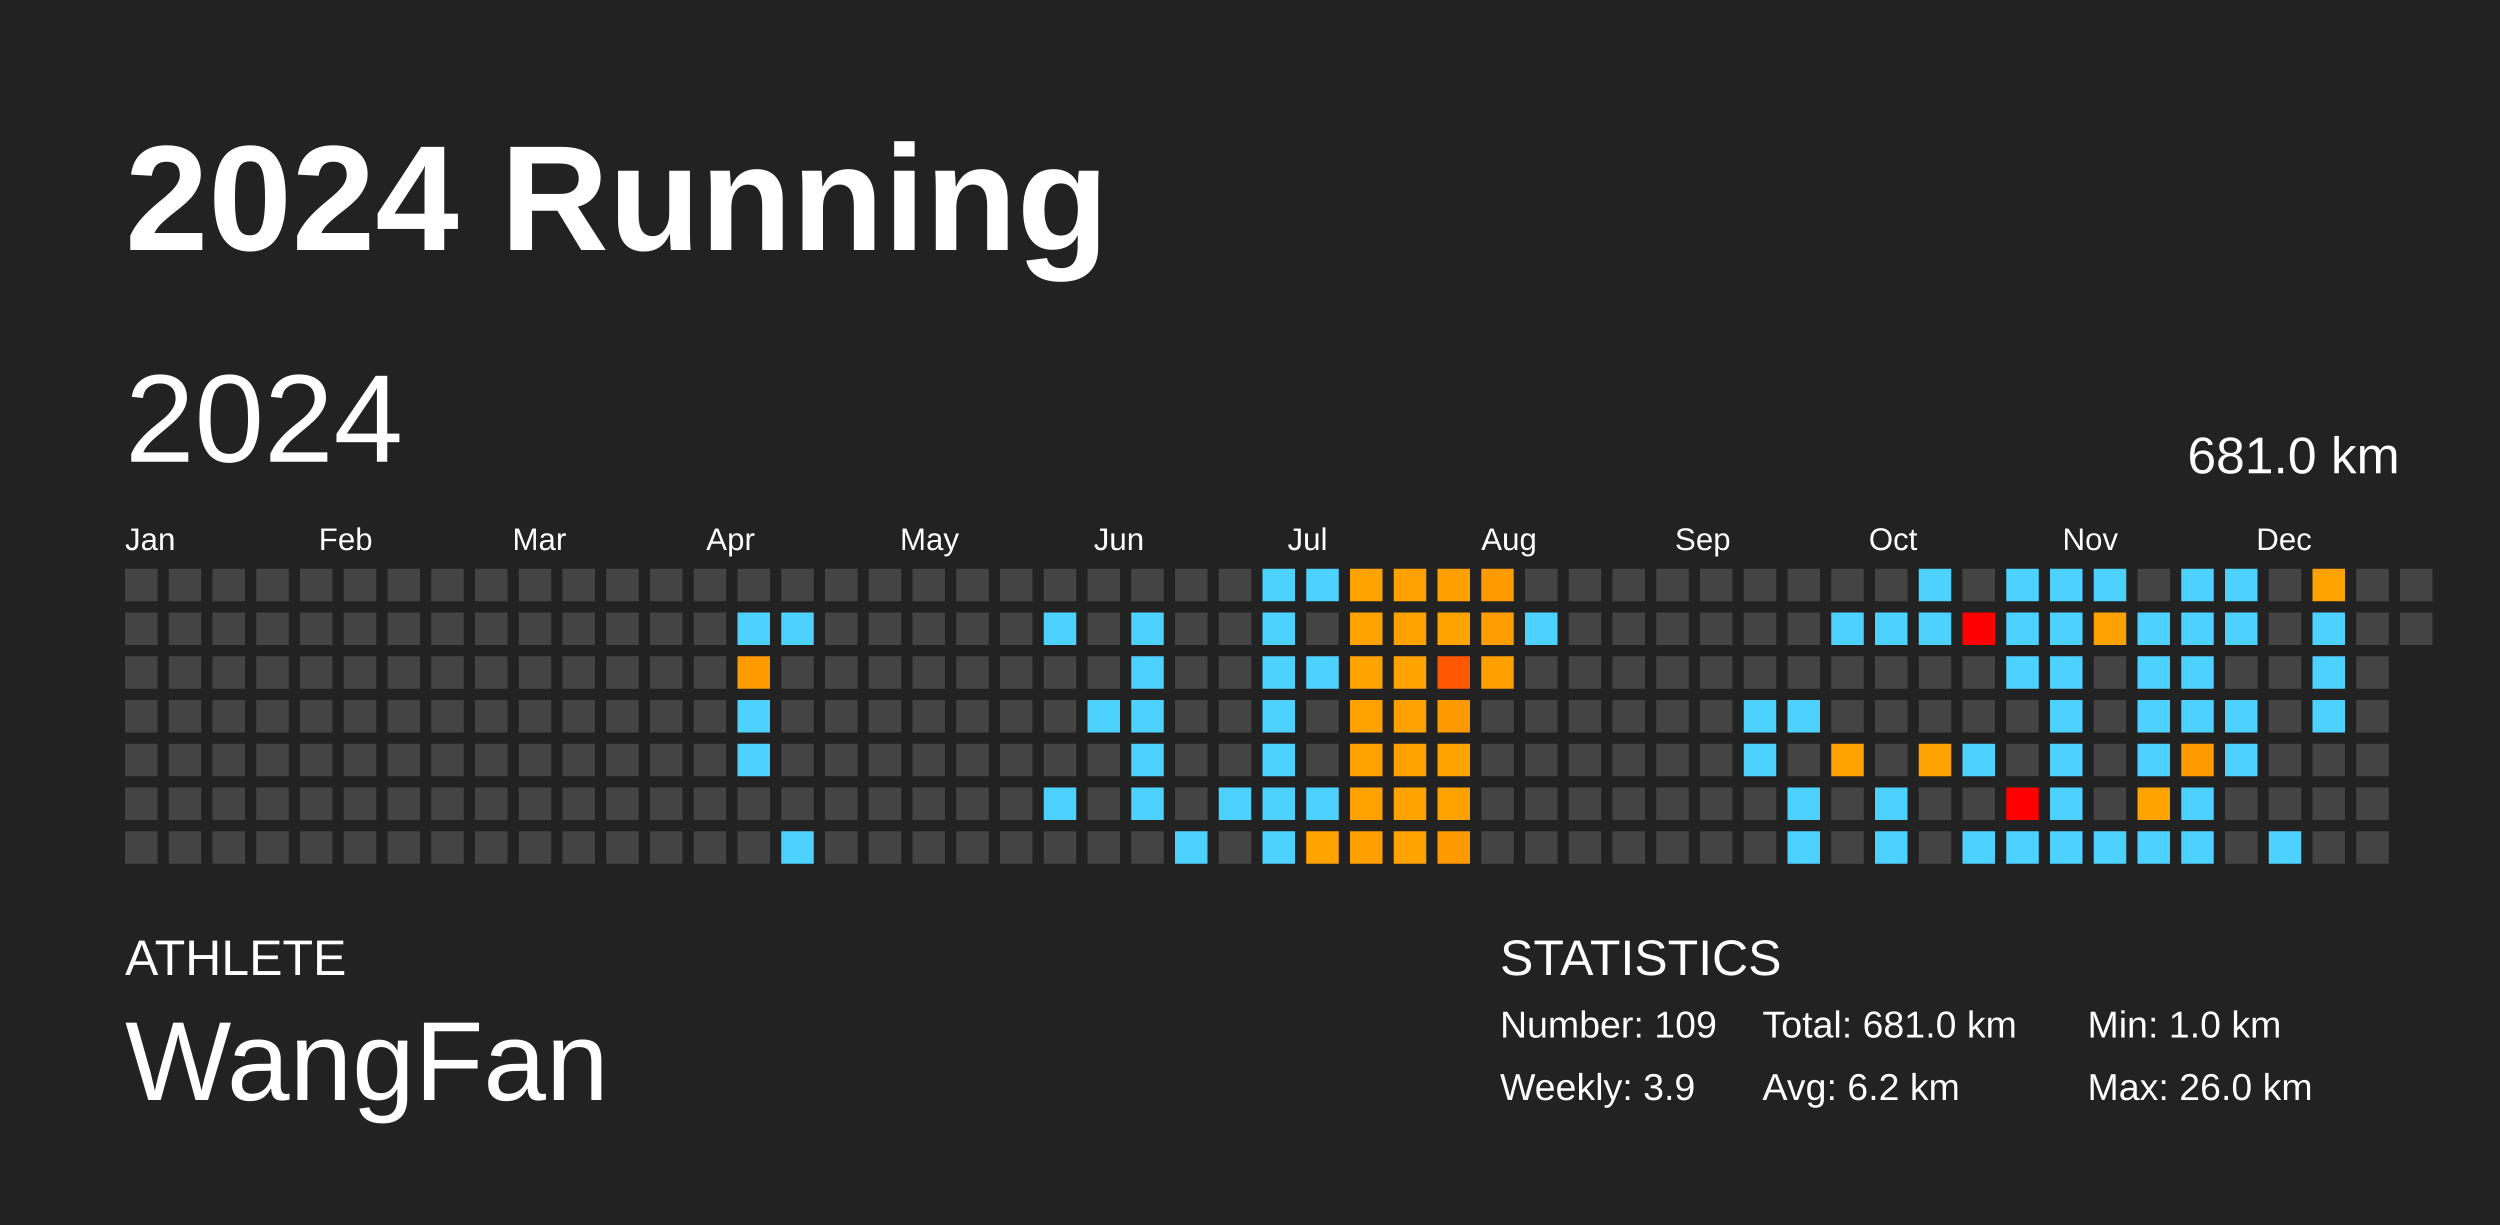
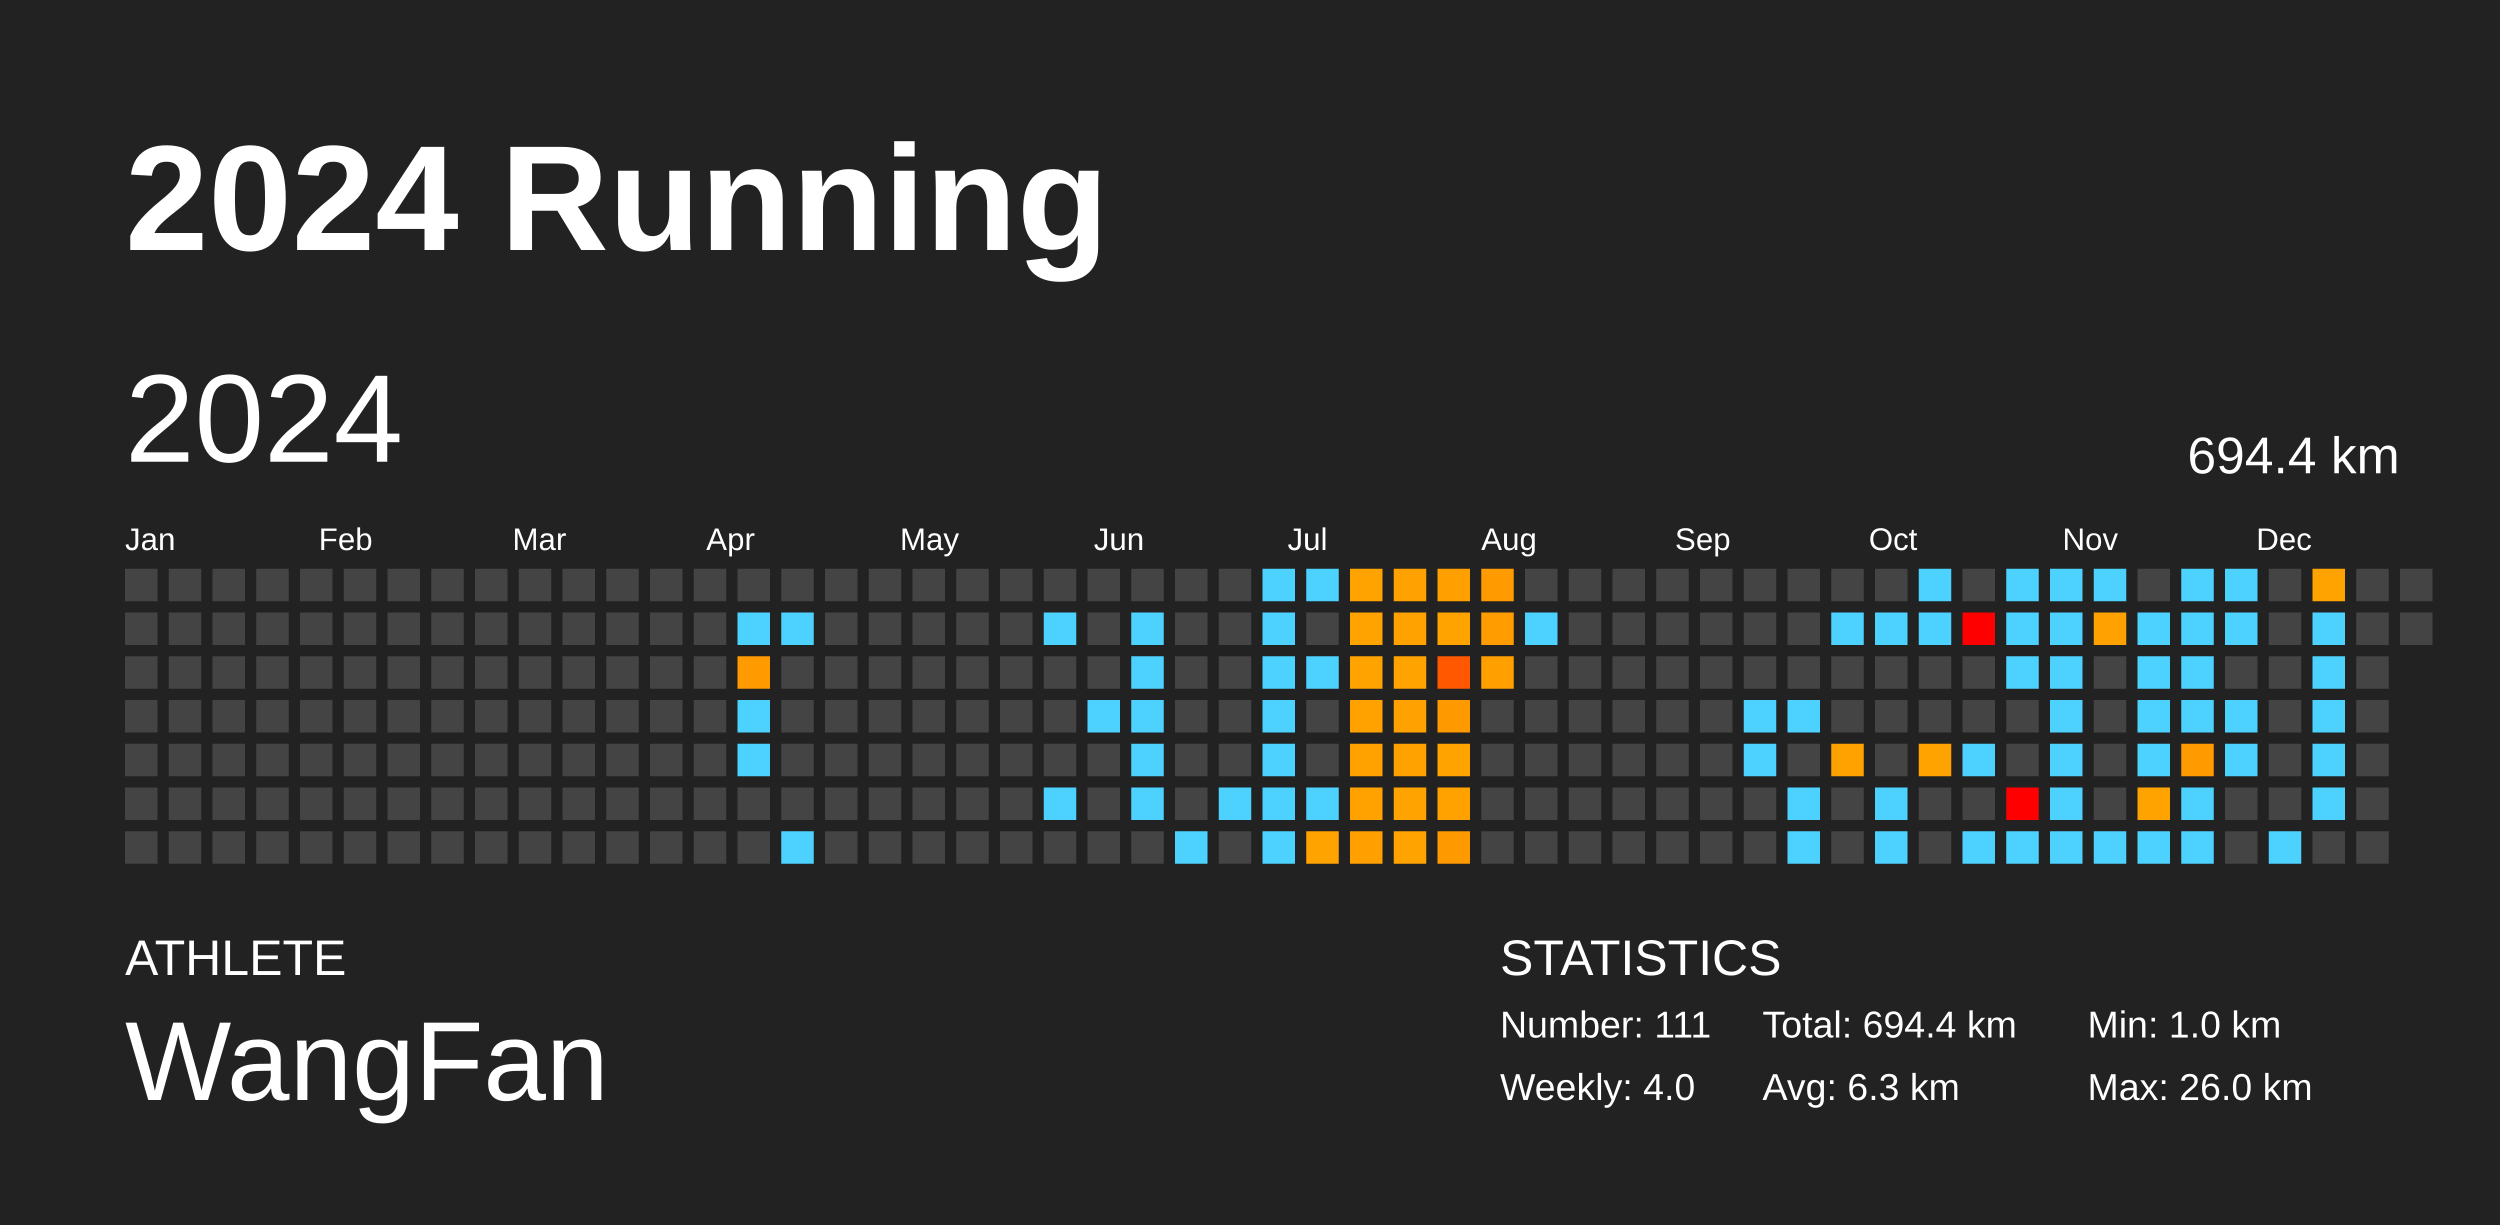
<svg xmlns="http://www.w3.org/2000/svg" baseProfile="full" height="98mm" version="1.1" viewBox="0,0,200,98" width="200mm">
  <defs />
  <rect fill="#222222" height="98" width="200" x="0" y="0" />
  <text fill="#FFFFFF" style="font-size:12px; font-family:Arial; font-weight:bold;" x="10" y="20">2024 Running</text>
  <text fill="#FFFFFF" style="font-size:4px; font-family:Arial" x="10" y="78">ATHLETE</text>
  <text fill="#FFFFFF" style="font-size:9px; font-family:Arial" x="10" y="88">WangFan</text>
  <text fill="#FFFFFF" style="font-size:4px; font-family:Arial" x="120" y="78">STATISTICS</text>
-   <text fill="#FFFFFF" style="font-size:3px; font-family:Arial" x="120" y="83">Number: 109</text>
-   <text fill="#FFFFFF" style="font-size:3px; font-family:Arial" x="120" y="88">Weekly: 3.9</text>
-   <text fill="#FFFFFF" style="font-size:3px; font-family:Arial" x="141" y="83">Total: 681.0 km</text>
-   <text fill="#FFFFFF" style="font-size:3px; font-family:Arial" x="141" y="88">Avg: 6.2 km</text>
+   <text fill="#FFFFFF" style="font-size:3px; font-family:Arial" x="120" y="83">Number: 111</text>
+   <text fill="#FFFFFF" style="font-size:3px; font-family:Arial" x="120" y="88">Weekly: 4.0</text>
+   <text fill="#FFFFFF" style="font-size:3px; font-family:Arial" x="141" y="83">Total: 694.4 km</text>
+   <text fill="#FFFFFF" style="font-size:3px; font-family:Arial" x="141" y="88">Avg: 6.3 km</text>
  <text fill="#FFFFFF" style="font-size:3px; font-family:Arial" x="167" y="83">Min: 1.0 km</text>
  <text fill="#FFFFFF" style="font-size:3px; font-family:Arial" x="167" y="88">Max: 26.0 km</text>
  <text dominant-baseline="hanging" fill="#FFFFFF" style="font-size:10.0px; font-family:Arial;" x="10" y="30">2024</text>
-   <text dominant-baseline="hanging" fill="#FFFFFF" style="font-size:4.125px; font-family:Arial;" x="175" y="35">681.0 km</text>
+   <text dominant-baseline="hanging" fill="#FFFFFF" style="font-size:4.125px; font-family:Arial;" x="175" y="35">694.4 km</text>
  <text fill="#FFFFFF" style="font-size:2.5px; font-family:Arial" x="10.0" y="44">Jan</text>
  <text fill="#FFFFFF" style="font-size:2.5px; font-family:Arial" x="25.5" y="44">Feb</text>
  <text fill="#FFFFFF" style="font-size:2.5px; font-family:Arial" x="41.0" y="44">Mar</text>
  <text fill="#FFFFFF" style="font-size:2.5px; font-family:Arial" x="56.5" y="44">Apr</text>
  <text fill="#FFFFFF" style="font-size:2.5px; font-family:Arial" x="72.0" y="44">May</text>
  <text fill="#FFFFFF" style="font-size:2.5px; font-family:Arial" x="87.5" y="44">Jun</text>
  <text fill="#FFFFFF" style="font-size:2.5px; font-family:Arial" x="103.0" y="44">Jul</text>
  <text fill="#FFFFFF" style="font-size:2.5px; font-family:Arial" x="118.5" y="44">Aug</text>
  <text fill="#FFFFFF" style="font-size:2.5px; font-family:Arial" x="134.0" y="44">Sep</text>
  <text fill="#FFFFFF" style="font-size:2.5px; font-family:Arial" x="149.5" y="44">Oct</text>
  <text fill="#FFFFFF" style="font-size:2.5px; font-family:Arial" x="165.0" y="44">Nov</text>
  <text fill="#FFFFFF" style="font-size:2.5px; font-family:Arial" x="180.5" y="44">Dec</text>
  <rect fill="#444444" height="2.6" width="2.6" x="10.0" y="45.5" />
  <rect fill="#444444" height="2.6" width="2.6" x="10.0" y="49.0" />
  <rect fill="#444444" height="2.6" width="2.6" x="10.0" y="52.5" />
  <rect fill="#444444" height="2.6" width="2.6" x="10.0" y="56.0" />
  <rect fill="#444444" height="2.6" width="2.6" x="10.0" y="59.5" />
  <rect fill="#444444" height="2.6" width="2.6" x="10.0" y="63.0" />
  <rect fill="#444444" height="2.6" width="2.6" x="10.0" y="66.5" />
  <rect fill="#444444" height="2.6" width="2.6" x="13.5" y="45.5" />
  <rect fill="#444444" height="2.6" width="2.6" x="13.5" y="49.0" />
  <rect fill="#444444" height="2.6" width="2.6" x="13.5" y="52.5" />
  <rect fill="#444444" height="2.6" width="2.6" x="13.5" y="56.0" />
  <rect fill="#444444" height="2.6" width="2.6" x="13.5" y="59.5" />
  <rect fill="#444444" height="2.6" width="2.6" x="13.5" y="63.0" />
  <rect fill="#444444" height="2.6" width="2.6" x="13.5" y="66.5" />
  <rect fill="#444444" height="2.6" width="2.6" x="17.0" y="45.5" />
  <rect fill="#444444" height="2.6" width="2.6" x="17.0" y="49.0" />
  <rect fill="#444444" height="2.6" width="2.6" x="17.0" y="52.5" />
  <rect fill="#444444" height="2.6" width="2.6" x="17.0" y="56.0" />
  <rect fill="#444444" height="2.6" width="2.6" x="17.0" y="59.5" />
  <rect fill="#444444" height="2.6" width="2.6" x="17.0" y="63.0" />
  <rect fill="#444444" height="2.6" width="2.6" x="17.0" y="66.5" />
  <rect fill="#444444" height="2.6" width="2.6" x="20.5" y="45.5" />
  <rect fill="#444444" height="2.6" width="2.6" x="20.5" y="49.0" />
  <rect fill="#444444" height="2.6" width="2.6" x="20.5" y="52.5" />
  <rect fill="#444444" height="2.6" width="2.6" x="20.5" y="56.0" />
  <rect fill="#444444" height="2.6" width="2.6" x="20.5" y="59.5" />
  <rect fill="#444444" height="2.6" width="2.6" x="20.5" y="63.0" />
  <rect fill="#444444" height="2.6" width="2.6" x="20.5" y="66.5" />
  <rect fill="#444444" height="2.6" width="2.6" x="24.0" y="45.5" />
  <rect fill="#444444" height="2.6" width="2.6" x="24.0" y="49.0" />
  <rect fill="#444444" height="2.6" width="2.6" x="24.0" y="52.5" />
  <rect fill="#444444" height="2.6" width="2.6" x="24.0" y="56.0" />
  <rect fill="#444444" height="2.6" width="2.6" x="24.0" y="59.5" />
  <rect fill="#444444" height="2.6" width="2.6" x="24.0" y="63.0" />
  <rect fill="#444444" height="2.6" width="2.6" x="24.0" y="66.5" />
  <rect fill="#444444" height="2.6" width="2.6" x="27.5" y="45.5" />
  <rect fill="#444444" height="2.6" width="2.6" x="27.5" y="49.0" />
  <rect fill="#444444" height="2.6" width="2.6" x="27.5" y="52.5" />
  <rect fill="#444444" height="2.6" width="2.6" x="27.5" y="56.0" />
  <rect fill="#444444" height="2.6" width="2.6" x="27.5" y="59.5" />
  <rect fill="#444444" height="2.6" width="2.6" x="27.5" y="63.0" />
  <rect fill="#444444" height="2.6" width="2.6" x="27.5" y="66.5" />
  <rect fill="#444444" height="2.6" width="2.6" x="31.0" y="45.5" />
  <rect fill="#444444" height="2.6" width="2.6" x="31.0" y="49.0" />
  <rect fill="#444444" height="2.6" width="2.6" x="31.0" y="52.5" />
  <rect fill="#444444" height="2.6" width="2.6" x="31.0" y="56.0" />
  <rect fill="#444444" height="2.6" width="2.6" x="31.0" y="59.5" />
  <rect fill="#444444" height="2.6" width="2.6" x="31.0" y="63.0" />
  <rect fill="#444444" height="2.6" width="2.6" x="31.0" y="66.5" />
  <rect fill="#444444" height="2.6" width="2.6" x="34.5" y="45.5" />
  <rect fill="#444444" height="2.6" width="2.6" x="34.5" y="49.0" />
  <rect fill="#444444" height="2.6" width="2.6" x="34.5" y="52.5" />
  <rect fill="#444444" height="2.6" width="2.6" x="34.5" y="56.0" />
  <rect fill="#444444" height="2.6" width="2.6" x="34.5" y="59.5" />
  <rect fill="#444444" height="2.6" width="2.6" x="34.5" y="63.0" />
  <rect fill="#444444" height="2.6" width="2.6" x="34.5" y="66.5" />
  <rect fill="#444444" height="2.6" width="2.6" x="38.0" y="45.5" />
  <rect fill="#444444" height="2.6" width="2.6" x="38.0" y="49.0" />
  <rect fill="#444444" height="2.6" width="2.6" x="38.0" y="52.5" />
  <rect fill="#444444" height="2.6" width="2.6" x="38.0" y="56.0" />
  <rect fill="#444444" height="2.6" width="2.6" x="38.0" y="59.5" />
  <rect fill="#444444" height="2.6" width="2.6" x="38.0" y="63.0" />
  <rect fill="#444444" height="2.6" width="2.6" x="38.0" y="66.5" />
  <rect fill="#444444" height="2.6" width="2.6" x="41.5" y="45.5" />
  <rect fill="#444444" height="2.6" width="2.6" x="41.5" y="49.0" />
  <rect fill="#444444" height="2.6" width="2.6" x="41.5" y="52.5" />
  <rect fill="#444444" height="2.6" width="2.6" x="41.5" y="56.0" />
  <rect fill="#444444" height="2.6" width="2.6" x="41.5" y="59.5" />
  <rect fill="#444444" height="2.6" width="2.6" x="41.5" y="63.0" />
  <rect fill="#444444" height="2.6" width="2.6" x="41.5" y="66.5" />
  <rect fill="#444444" height="2.6" width="2.6" x="45.0" y="45.5" />
  <rect fill="#444444" height="2.6" width="2.6" x="45.0" y="49.0" />
  <rect fill="#444444" height="2.6" width="2.6" x="45.0" y="52.5" />
  <rect fill="#444444" height="2.6" width="2.6" x="45.0" y="56.0" />
  <rect fill="#444444" height="2.6" width="2.6" x="45.0" y="59.5" />
  <rect fill="#444444" height="2.6" width="2.6" x="45.0" y="63.0" />
  <rect fill="#444444" height="2.6" width="2.6" x="45.0" y="66.5" />
  <rect fill="#444444" height="2.6" width="2.6" x="48.5" y="45.5" />
  <rect fill="#444444" height="2.6" width="2.6" x="48.5" y="49.0" />
  <rect fill="#444444" height="2.6" width="2.6" x="48.5" y="52.5" />
  <rect fill="#444444" height="2.6" width="2.6" x="48.5" y="56.0" />
  <rect fill="#444444" height="2.6" width="2.6" x="48.5" y="59.5" />
  <rect fill="#444444" height="2.6" width="2.6" x="48.5" y="63.0" />
  <rect fill="#444444" height="2.6" width="2.6" x="48.5" y="66.5" />
  <rect fill="#444444" height="2.6" width="2.6" x="52.0" y="45.5" />
  <rect fill="#444444" height="2.6" width="2.6" x="52.0" y="49.0" />
  <rect fill="#444444" height="2.6" width="2.6" x="52.0" y="52.5" />
  <rect fill="#444444" height="2.6" width="2.6" x="52.0" y="56.0" />
  <rect fill="#444444" height="2.6" width="2.6" x="52.0" y="59.5" />
  <rect fill="#444444" height="2.6" width="2.6" x="52.0" y="63.0" />
  <rect fill="#444444" height="2.6" width="2.6" x="52.0" y="66.5" />
  <rect fill="#444444" height="2.6" width="2.6" x="55.5" y="45.5" />
  <rect fill="#444444" height="2.6" width="2.6" x="55.5" y="49.0" />
  <rect fill="#444444" height="2.6" width="2.6" x="55.5" y="52.5" />
  <rect fill="#444444" height="2.6" width="2.6" x="55.5" y="56.0" />
  <rect fill="#444444" height="2.6" width="2.6" x="55.5" y="59.5" />
  <rect fill="#444444" height="2.6" width="2.6" x="55.5" y="63.0" />
  <rect fill="#444444" height="2.6" width="2.6" x="55.5" y="66.5" />
  <rect fill="#444444" height="2.6" width="2.6" x="59.0" y="45.5" />
  <rect fill="#4dd2ff" height="2.6" width="2.6" x="59.0" y="49.0" />
  <rect fill="#ff9a00" height="2.6" width="2.6" x="59.0" y="52.5" />
  <rect fill="#4dd2ff" height="2.6" width="2.6" x="59.0" y="56.0" />
  <rect fill="#4dd2ff" height="2.6" width="2.6" x="59.0" y="59.5" />
  <rect fill="#444444" height="2.6" width="2.6" x="59.0" y="63.0" />
  <rect fill="#444444" height="2.6" width="2.6" x="59.0" y="66.5" />
  <rect fill="#444444" height="2.6" width="2.6" x="62.5" y="45.5" />
  <rect fill="#4dd2ff" height="2.6" width="2.6" x="62.5" y="49.0" />
  <rect fill="#444444" height="2.6" width="2.6" x="62.5" y="52.5" />
  <rect fill="#444444" height="2.6" width="2.6" x="62.5" y="56.0" />
  <rect fill="#444444" height="2.6" width="2.6" x="62.5" y="59.5" />
  <rect fill="#444444" height="2.6" width="2.6" x="62.5" y="63.0" />
  <rect fill="#4dd2ff" height="2.6" width="2.6" x="62.5" y="66.5" />
  <rect fill="#444444" height="2.6" width="2.6" x="66.0" y="45.5" />
  <rect fill="#444444" height="2.6" width="2.6" x="66.0" y="49.0" />
  <rect fill="#444444" height="2.6" width="2.6" x="66.0" y="52.5" />
  <rect fill="#444444" height="2.6" width="2.6" x="66.0" y="56.0" />
  <rect fill="#444444" height="2.6" width="2.6" x="66.0" y="59.5" />
  <rect fill="#444444" height="2.6" width="2.6" x="66.0" y="63.0" />
  <rect fill="#444444" height="2.6" width="2.6" x="66.0" y="66.5" />
  <rect fill="#444444" height="2.6" width="2.6" x="69.5" y="45.5" />
  <rect fill="#444444" height="2.6" width="2.6" x="69.5" y="49.0" />
  <rect fill="#444444" height="2.6" width="2.6" x="69.5" y="52.5" />
  <rect fill="#444444" height="2.6" width="2.6" x="69.5" y="56.0" />
  <rect fill="#444444" height="2.6" width="2.6" x="69.5" y="59.5" />
  <rect fill="#444444" height="2.6" width="2.6" x="69.5" y="63.0" />
  <rect fill="#444444" height="2.6" width="2.6" x="69.5" y="66.5" />
  <rect fill="#444444" height="2.6" width="2.6" x="73.0" y="45.5" />
  <rect fill="#444444" height="2.6" width="2.6" x="73.0" y="49.0" />
  <rect fill="#444444" height="2.6" width="2.6" x="73.0" y="52.5" />
  <rect fill="#444444" height="2.6" width="2.6" x="73.0" y="56.0" />
  <rect fill="#444444" height="2.6" width="2.6" x="73.0" y="59.5" />
  <rect fill="#444444" height="2.6" width="2.6" x="73.0" y="63.0" />
  <rect fill="#444444" height="2.6" width="2.6" x="73.0" y="66.5" />
  <rect fill="#444444" height="2.6" width="2.6" x="76.5" y="45.5" />
  <rect fill="#444444" height="2.6" width="2.6" x="76.5" y="49.0" />
  <rect fill="#444444" height="2.6" width="2.6" x="76.5" y="52.5" />
  <rect fill="#444444" height="2.6" width="2.6" x="76.5" y="56.0" />
  <rect fill="#444444" height="2.6" width="2.6" x="76.5" y="59.5" />
  <rect fill="#444444" height="2.6" width="2.6" x="76.5" y="63.0" />
  <rect fill="#444444" height="2.6" width="2.6" x="76.5" y="66.5" />
  <rect fill="#444444" height="2.6" width="2.6" x="80.0" y="45.5" />
  <rect fill="#444444" height="2.6" width="2.6" x="80.0" y="49.0" />
  <rect fill="#444444" height="2.6" width="2.6" x="80.0" y="52.5" />
  <rect fill="#444444" height="2.6" width="2.6" x="80.0" y="56.0" />
  <rect fill="#444444" height="2.6" width="2.6" x="80.0" y="59.5" />
  <rect fill="#444444" height="2.6" width="2.6" x="80.0" y="63.0" />
  <rect fill="#444444" height="2.6" width="2.6" x="80.0" y="66.5" />
  <rect fill="#444444" height="2.6" width="2.6" x="83.5" y="45.5" />
  <rect fill="#4dd2ff" height="2.6" width="2.6" x="83.5" y="49.0" />
  <rect fill="#444444" height="2.6" width="2.6" x="83.5" y="52.5" />
  <rect fill="#444444" height="2.6" width="2.6" x="83.5" y="56.0" />
  <rect fill="#444444" height="2.6" width="2.6" x="83.5" y="59.5" />
  <rect fill="#4dd2ff" height="2.6" width="2.6" x="83.5" y="63.0" />
  <rect fill="#444444" height="2.6" width="2.6" x="83.5" y="66.5" />
  <rect fill="#444444" height="2.6" width="2.6" x="87.0" y="45.5" />
  <rect fill="#444444" height="2.6" width="2.6" x="87.0" y="49.0" />
  <rect fill="#444444" height="2.6" width="2.6" x="87.0" y="52.5" />
  <rect fill="#4dd2ff" height="2.6" width="2.6" x="87.0" y="56.0" />
  <rect fill="#444444" height="2.6" width="2.6" x="87.0" y="59.5" />
  <rect fill="#444444" height="2.6" width="2.6" x="87.0" y="63.0" />
  <rect fill="#444444" height="2.6" width="2.6" x="87.0" y="66.5" />
  <rect fill="#444444" height="2.6" width="2.6" x="90.5" y="45.5" />
  <rect fill="#4dd2ff" height="2.6" width="2.6" x="90.5" y="49.0" />
  <rect fill="#4dd2ff" height="2.6" width="2.6" x="90.5" y="52.5" />
  <rect fill="#4dd2ff" height="2.6" width="2.6" x="90.5" y="56.0" />
  <rect fill="#4dd2ff" height="2.6" width="2.6" x="90.5" y="59.5" />
  <rect fill="#4dd2ff" height="2.6" width="2.6" x="90.5" y="63.0" />
  <rect fill="#444444" height="2.6" width="2.6" x="90.5" y="66.5" />
  <rect fill="#444444" height="2.6" width="2.6" x="94.0" y="45.5" />
  <rect fill="#444444" height="2.6" width="2.6" x="94.0" y="49.0" />
  <rect fill="#444444" height="2.6" width="2.6" x="94.0" y="52.5" />
  <rect fill="#444444" height="2.6" width="2.6" x="94.0" y="56.0" />
  <rect fill="#444444" height="2.6" width="2.6" x="94.0" y="59.5" />
  <rect fill="#444444" height="2.6" width="2.6" x="94.0" y="63.0" />
  <rect fill="#4dd2ff" height="2.6" width="2.6" x="94.0" y="66.5" />
  <rect fill="#444444" height="2.6" width="2.6" x="97.5" y="45.5" />
  <rect fill="#444444" height="2.6" width="2.6" x="97.5" y="49.0" />
  <rect fill="#444444" height="2.6" width="2.6" x="97.5" y="52.5" />
  <rect fill="#444444" height="2.6" width="2.6" x="97.5" y="56.0" />
  <rect fill="#444444" height="2.6" width="2.6" x="97.5" y="59.5" />
  <rect fill="#4dd2ff" height="2.6" width="2.6" x="97.5" y="63.0" />
  <rect fill="#444444" height="2.6" width="2.6" x="97.5" y="66.5" />
  <rect fill="#4dd2ff" height="2.6" width="2.6" x="101.0" y="45.5" />
  <rect fill="#4dd2ff" height="2.6" width="2.6" x="101.0" y="49.0" />
  <rect fill="#4dd2ff" height="2.6" width="2.6" x="101.0" y="52.5" />
  <rect fill="#4dd2ff" height="2.6" width="2.6" x="101.0" y="56.0" />
  <rect fill="#4dd2ff" height="2.6" width="2.6" x="101.0" y="59.5" />
  <rect fill="#4dd2ff" height="2.6" width="2.6" x="101.0" y="63.0" />
  <rect fill="#4dd2ff" height="2.6" width="2.6" x="101.0" y="66.5" />
  <rect fill="#4dd2ff" height="2.6" width="2.6" x="104.5" y="45.5" />
  <rect fill="#444444" height="2.6" width="2.6" x="104.5" y="49.0" />
  <rect fill="#4dd2ff" height="2.6" width="2.6" x="104.5" y="52.5" />
  <rect fill="#444444" height="2.6" width="2.6" x="104.5" y="56.0" />
  <rect fill="#444444" height="2.6" width="2.6" x="104.5" y="59.5" />
  <rect fill="#4dd2ff" height="2.6" width="2.6" x="104.5" y="63.0" />
  <rect fill="#ffa300" height="2.6" width="2.6" x="104.5" y="66.5" />
  <rect fill="#ffa300" height="2.6" width="2.6" x="108.0" y="45.5" />
  <rect fill="#ffa300" height="2.6" width="2.6" x="108.0" y="49.0" />
  <rect fill="#ffa300" height="2.6" width="2.6" x="108.0" y="52.5" />
  <rect fill="#ffa200" height="2.6" width="2.6" x="108.0" y="56.0" />
  <rect fill="#ffa200" height="2.6" width="2.6" x="108.0" y="59.5" />
  <rect fill="#ffa200" height="2.6" width="2.6" x="108.0" y="63.0" />
  <rect fill="#ffa000" height="2.6" width="2.6" x="108.0" y="66.5" />
  <rect fill="#ffa100" height="2.6" width="2.6" x="111.5" y="45.5" />
  <rect fill="#ffa200" height="2.6" width="2.6" x="111.5" y="49.0" />
  <rect fill="#ffa300" height="2.6" width="2.6" x="111.5" y="52.5" />
  <rect fill="#ffa100" height="2.6" width="2.6" x="111.5" y="56.0" />
  <rect fill="#ffa200" height="2.6" width="2.6" x="111.5" y="59.5" />
  <rect fill="#ffa300" height="2.6" width="2.6" x="111.5" y="63.0" />
  <rect fill="#ffa300" height="2.6" width="2.6" x="111.5" y="66.5" />
  <rect fill="#ffa000" height="2.6" width="2.6" x="115.0" y="45.5" />
  <rect fill="#ffa300" height="2.6" width="2.6" x="115.0" y="49.0" />
  <rect fill="#ff5800" height="2.6" width="2.6" x="115.0" y="52.5" />
  <rect fill="#ff9900" height="2.6" width="2.6" x="115.0" y="56.0" />
  <rect fill="#ffa300" height="2.6" width="2.6" x="115.0" y="59.5" />
  <rect fill="#ffa200" height="2.6" width="2.6" x="115.0" y="63.0" />
  <rect fill="#ff9900" height="2.6" width="2.6" x="115.0" y="66.5" />
  <rect fill="#ff9a00" height="2.6" width="2.6" x="118.5" y="45.5" />
  <rect fill="#ff9d00" height="2.6" width="2.6" x="118.5" y="49.0" />
  <rect fill="#ff9f00" height="2.6" width="2.6" x="118.5" y="52.5" />
  <rect fill="#444444" height="2.6" width="2.6" x="118.5" y="56.0" />
  <rect fill="#444444" height="2.6" width="2.6" x="118.5" y="59.5" />
  <rect fill="#444444" height="2.6" width="2.6" x="118.5" y="63.0" />
  <rect fill="#444444" height="2.6" width="2.6" x="118.5" y="66.5" />
  <rect fill="#444444" height="2.6" width="2.6" x="122.0" y="45.5" />
  <rect fill="#4dd2ff" height="2.6" width="2.6" x="122.0" y="49.0" />
  <rect fill="#444444" height="2.6" width="2.6" x="122.0" y="52.5" />
  <rect fill="#444444" height="2.6" width="2.6" x="122.0" y="56.0" />
  <rect fill="#444444" height="2.6" width="2.6" x="122.0" y="59.5" />
  <rect fill="#444444" height="2.6" width="2.6" x="122.0" y="63.0" />
  <rect fill="#444444" height="2.6" width="2.6" x="122.0" y="66.5" />
  <rect fill="#444444" height="2.6" width="2.6" x="125.5" y="45.5" />
  <rect fill="#444444" height="2.6" width="2.6" x="125.5" y="49.0" />
  <rect fill="#444444" height="2.6" width="2.6" x="125.5" y="52.5" />
  <rect fill="#444444" height="2.6" width="2.6" x="125.5" y="56.0" />
  <rect fill="#444444" height="2.6" width="2.6" x="125.5" y="59.5" />
  <rect fill="#444444" height="2.6" width="2.6" x="125.5" y="63.0" />
  <rect fill="#444444" height="2.6" width="2.6" x="125.5" y="66.5" />
  <rect fill="#444444" height="2.6" width="2.6" x="129.0" y="45.5" />
  <rect fill="#444444" height="2.6" width="2.6" x="129.0" y="49.0" />
  <rect fill="#444444" height="2.6" width="2.6" x="129.0" y="52.5" />
  <rect fill="#444444" height="2.6" width="2.6" x="129.0" y="56.0" />
  <rect fill="#444444" height="2.6" width="2.6" x="129.0" y="59.5" />
  <rect fill="#444444" height="2.6" width="2.6" x="129.0" y="63.0" />
  <rect fill="#444444" height="2.6" width="2.6" x="129.0" y="66.5" />
  <rect fill="#444444" height="2.6" width="2.6" x="132.5" y="45.5" />
  <rect fill="#444444" height="2.6" width="2.6" x="132.5" y="49.0" />
  <rect fill="#444444" height="2.6" width="2.6" x="132.5" y="52.5" />
  <rect fill="#444444" height="2.6" width="2.6" x="132.5" y="56.0" />
  <rect fill="#444444" height="2.6" width="2.6" x="132.5" y="59.5" />
  <rect fill="#444444" height="2.6" width="2.6" x="132.5" y="63.0" />
  <rect fill="#444444" height="2.6" width="2.6" x="132.5" y="66.5" />
  <rect fill="#444444" height="2.6" width="2.6" x="136.0" y="45.5" />
  <rect fill="#444444" height="2.6" width="2.6" x="136.0" y="49.0" />
  <rect fill="#444444" height="2.6" width="2.6" x="136.0" y="52.5" />
  <rect fill="#444444" height="2.6" width="2.6" x="136.0" y="56.0" />
  <rect fill="#444444" height="2.6" width="2.6" x="136.0" y="59.5" />
  <rect fill="#444444" height="2.6" width="2.6" x="136.0" y="63.0" />
  <rect fill="#444444" height="2.6" width="2.6" x="136.0" y="66.5" />
  <rect fill="#444444" height="2.6" width="2.6" x="139.5" y="45.5" />
  <rect fill="#444444" height="2.6" width="2.6" x="139.5" y="49.0" />
  <rect fill="#444444" height="2.6" width="2.6" x="139.5" y="52.5" />
  <rect fill="#4dd2ff" height="2.6" width="2.6" x="139.5" y="56.0" />
  <rect fill="#4dd2ff" height="2.6" width="2.6" x="139.5" y="59.5" />
  <rect fill="#444444" height="2.6" width="2.6" x="139.5" y="63.0" />
  <rect fill="#444444" height="2.6" width="2.6" x="139.5" y="66.5" />
  <rect fill="#444444" height="2.6" width="2.6" x="143.0" y="45.5" />
  <rect fill="#444444" height="2.6" width="2.6" x="143.0" y="49.0" />
  <rect fill="#444444" height="2.6" width="2.6" x="143.0" y="52.5" />
  <rect fill="#4dd2ff" height="2.6" width="2.6" x="143.0" y="56.0" />
  <rect fill="#444444" height="2.6" width="2.6" x="143.0" y="59.5" />
  <rect fill="#4dd2ff" height="2.6" width="2.6" x="143.0" y="63.0" />
  <rect fill="#4dd2ff" height="2.6" width="2.6" x="143.0" y="66.5" />
  <rect fill="#444444" height="2.6" width="2.6" x="146.5" y="45.5" />
  <rect fill="#4dd2ff" height="2.6" width="2.6" x="146.5" y="49.0" />
  <rect fill="#444444" height="2.6" width="2.6" x="146.5" y="52.5" />
  <rect fill="#444444" height="2.6" width="2.6" x="146.5" y="56.0" />
  <rect fill="#ffa200" height="2.6" width="2.6" x="146.5" y="59.5" />
  <rect fill="#444444" height="2.6" width="2.6" x="146.5" y="63.0" />
  <rect fill="#444444" height="2.6" width="2.6" x="146.5" y="66.5" />
  <rect fill="#444444" height="2.6" width="2.6" x="150.0" y="45.5" />
  <rect fill="#4dd2ff" height="2.6" width="2.6" x="150.0" y="49.0" />
  <rect fill="#444444" height="2.6" width="2.6" x="150.0" y="52.5" />
  <rect fill="#444444" height="2.6" width="2.6" x="150.0" y="56.0" />
  <rect fill="#444444" height="2.6" width="2.6" x="150.0" y="59.5" />
  <rect fill="#4dd2ff" height="2.6" width="2.6" x="150.0" y="63.0" />
  <rect fill="#4dd2ff" height="2.6" width="2.6" x="150.0" y="66.5" />
  <rect fill="#4dd2ff" height="2.6" width="2.6" x="153.5" y="45.5" />
  <rect fill="#4dd2ff" height="2.6" width="2.6" x="153.5" y="49.0" />
  <rect fill="#444444" height="2.6" width="2.6" x="153.5" y="52.5" />
  <rect fill="#444444" height="2.6" width="2.6" x="153.5" y="56.0" />
  <rect fill="#ffa300" height="2.6" width="2.6" x="153.5" y="59.5" />
  <rect fill="#444444" height="2.6" width="2.6" x="153.5" y="63.0" />
  <rect fill="#444444" height="2.6" width="2.6" x="153.5" y="66.5" />
  <rect fill="#444444" height="2.6" width="2.6" x="157.0" y="45.5" />
  <rect fill="red" height="2.6" width="2.6" x="157.0" y="49.0" />
  <rect fill="#444444" height="2.6" width="2.6" x="157.0" y="52.5" />
  <rect fill="#444444" height="2.6" width="2.6" x="157.0" y="56.0" />
  <rect fill="#4dd2ff" height="2.6" width="2.6" x="157.0" y="59.5" />
  <rect fill="#444444" height="2.6" width="2.6" x="157.0" y="63.0" />
  <rect fill="#4dd2ff" height="2.6" width="2.6" x="157.0" y="66.5" />
  <rect fill="#4dd2ff" height="2.6" width="2.6" x="160.5" y="45.5" />
  <rect fill="#4dd2ff" height="2.6" width="2.6" x="160.5" y="49.0" />
  <rect fill="#4dd2ff" height="2.6" width="2.6" x="160.5" y="52.5" />
  <rect fill="#444444" height="2.6" width="2.6" x="160.5" y="56.0" />
  <rect fill="#444444" height="2.6" width="2.6" x="160.5" y="59.5" />
  <rect fill="red" height="2.6" width="2.6" x="160.5" y="63.0" />
  <rect fill="#4dd2ff" height="2.6" width="2.6" x="160.5" y="66.5" />
  <rect fill="#4dd2ff" height="2.6" width="2.6" x="164.0" y="45.5" />
  <rect fill="#4dd2ff" height="2.6" width="2.6" x="164.0" y="49.0" />
  <rect fill="#4dd2ff" height="2.6" width="2.6" x="164.0" y="52.5" />
  <rect fill="#4dd2ff" height="2.6" width="2.6" x="164.0" y="56.0" />
  <rect fill="#4dd2ff" height="2.6" width="2.6" x="164.0" y="59.5" />
  <rect fill="#4dd2ff" height="2.6" width="2.6" x="164.0" y="63.0" />
  <rect fill="#4dd2ff" height="2.6" width="2.6" x="164.0" y="66.5" />
  <rect fill="#4dd2ff" height="2.6" width="2.6" x="167.5" y="45.5" />
  <rect fill="#ffa100" height="2.6" width="2.6" x="167.5" y="49.0" />
  <rect fill="#444444" height="2.6" width="2.6" x="167.5" y="52.5" />
  <rect fill="#444444" height="2.6" width="2.6" x="167.5" y="56.0" />
  <rect fill="#444444" height="2.6" width="2.6" x="167.5" y="59.5" />
  <rect fill="#444444" height="2.6" width="2.6" x="167.5" y="63.0" />
  <rect fill="#4dd2ff" height="2.6" width="2.6" x="167.5" y="66.5" />
  <rect fill="#444444" height="2.6" width="2.6" x="171.0" y="45.5" />
  <rect fill="#4dd2ff" height="2.6" width="2.6" x="171.0" y="49.0" />
  <rect fill="#4dd2ff" height="2.6" width="2.6" x="171.0" y="52.5" />
  <rect fill="#4dd2ff" height="2.6" width="2.6" x="171.0" y="56.0" />
  <rect fill="#4dd2ff" height="2.6" width="2.6" x="171.0" y="59.5" />
  <rect fill="#ffa300" height="2.6" width="2.6" x="171.0" y="63.0" />
  <rect fill="#4dd2ff" height="2.6" width="2.6" x="171.0" y="66.5" />
  <rect fill="#4dd2ff" height="2.6" width="2.6" x="174.5" y="45.5" />
  <rect fill="#4dd2ff" height="2.6" width="2.6" x="174.5" y="49.0" />
  <rect fill="#4dd2ff" height="2.6" width="2.6" x="174.5" y="52.5" />
  <rect fill="#4dd2ff" height="2.6" width="2.6" x="174.5" y="56.0" />
  <rect fill="#ff9a00" height="2.6" width="2.6" x="174.5" y="59.5" />
  <rect fill="#4dd2ff" height="2.6" width="2.6" x="174.5" y="63.0" />
  <rect fill="#4dd2ff" height="2.6" width="2.6" x="174.5" y="66.5" />
  <rect fill="#4dd2ff" height="2.6" width="2.6" x="178.0" y="45.5" />
  <rect fill="#4dd2ff" height="2.6" width="2.6" x="178.0" y="49.0" />
  <rect fill="#444444" height="2.6" width="2.6" x="178.0" y="52.5" />
  <rect fill="#4dd2ff" height="2.6" width="2.6" x="178.0" y="56.0" />
  <rect fill="#4dd2ff" height="2.6" width="2.6" x="178.0" y="59.5" />
  <rect fill="#444444" height="2.6" width="2.6" x="178.0" y="63.0" />
  <rect fill="#444444" height="2.6" width="2.6" x="178.0" y="66.5" />
  <rect fill="#444444" height="2.6" width="2.6" x="181.5" y="45.5" />
  <rect fill="#444444" height="2.6" width="2.6" x="181.5" y="49.0" />
  <rect fill="#444444" height="2.6" width="2.6" x="181.5" y="52.5" />
  <rect fill="#444444" height="2.6" width="2.6" x="181.5" y="56.0" />
  <rect fill="#444444" height="2.6" width="2.6" x="181.5" y="59.5" />
  <rect fill="#444444" height="2.6" width="2.6" x="181.5" y="63.0" />
  <rect fill="#4dd2ff" height="2.6" width="2.6" x="181.5" y="66.5" />
  <rect fill="#ffa300" height="2.6" width="2.6" x="185.0" y="45.5" />
  <rect fill="#4dd2ff" height="2.6" width="2.6" x="185.0" y="49.0" />
  <rect fill="#4dd2ff" height="2.6" width="2.6" x="185.0" y="52.5" />
  <rect fill="#4dd2ff" height="2.6" width="2.6" x="185.0" y="56.0" />
-   <rect fill="#444444" height="2.6" width="2.6" x="185.0" y="59.5" />
-   <rect fill="#444444" height="2.6" width="2.6" x="185.0" y="63.0" />
+   <rect fill="#4dd2ff" height="2.6" width="2.6" x="185.0" y="59.5" />
+   <rect fill="#4dd2ff" height="2.6" width="2.6" x="185.0" y="63.0" />
  <rect fill="#444444" height="2.6" width="2.6" x="185.0" y="66.5" />
  <rect fill="#444444" height="2.6" width="2.6" x="188.5" y="45.5" />
  <rect fill="#444444" height="2.6" width="2.6" x="188.5" y="49.0" />
  <rect fill="#444444" height="2.6" width="2.6" x="188.5" y="52.5" />
  <rect fill="#444444" height="2.6" width="2.6" x="188.5" y="56.0" />
  <rect fill="#444444" height="2.6" width="2.6" x="188.5" y="59.5" />
  <rect fill="#444444" height="2.6" width="2.6" x="188.5" y="63.0" />
  <rect fill="#444444" height="2.6" width="2.6" x="188.5" y="66.5" />
  <rect fill="#444444" height="2.6" width="2.6" x="192.0" y="45.5" />
  <rect fill="#444444" height="2.6" width="2.6" x="192.0" y="49.0" />
</svg>
